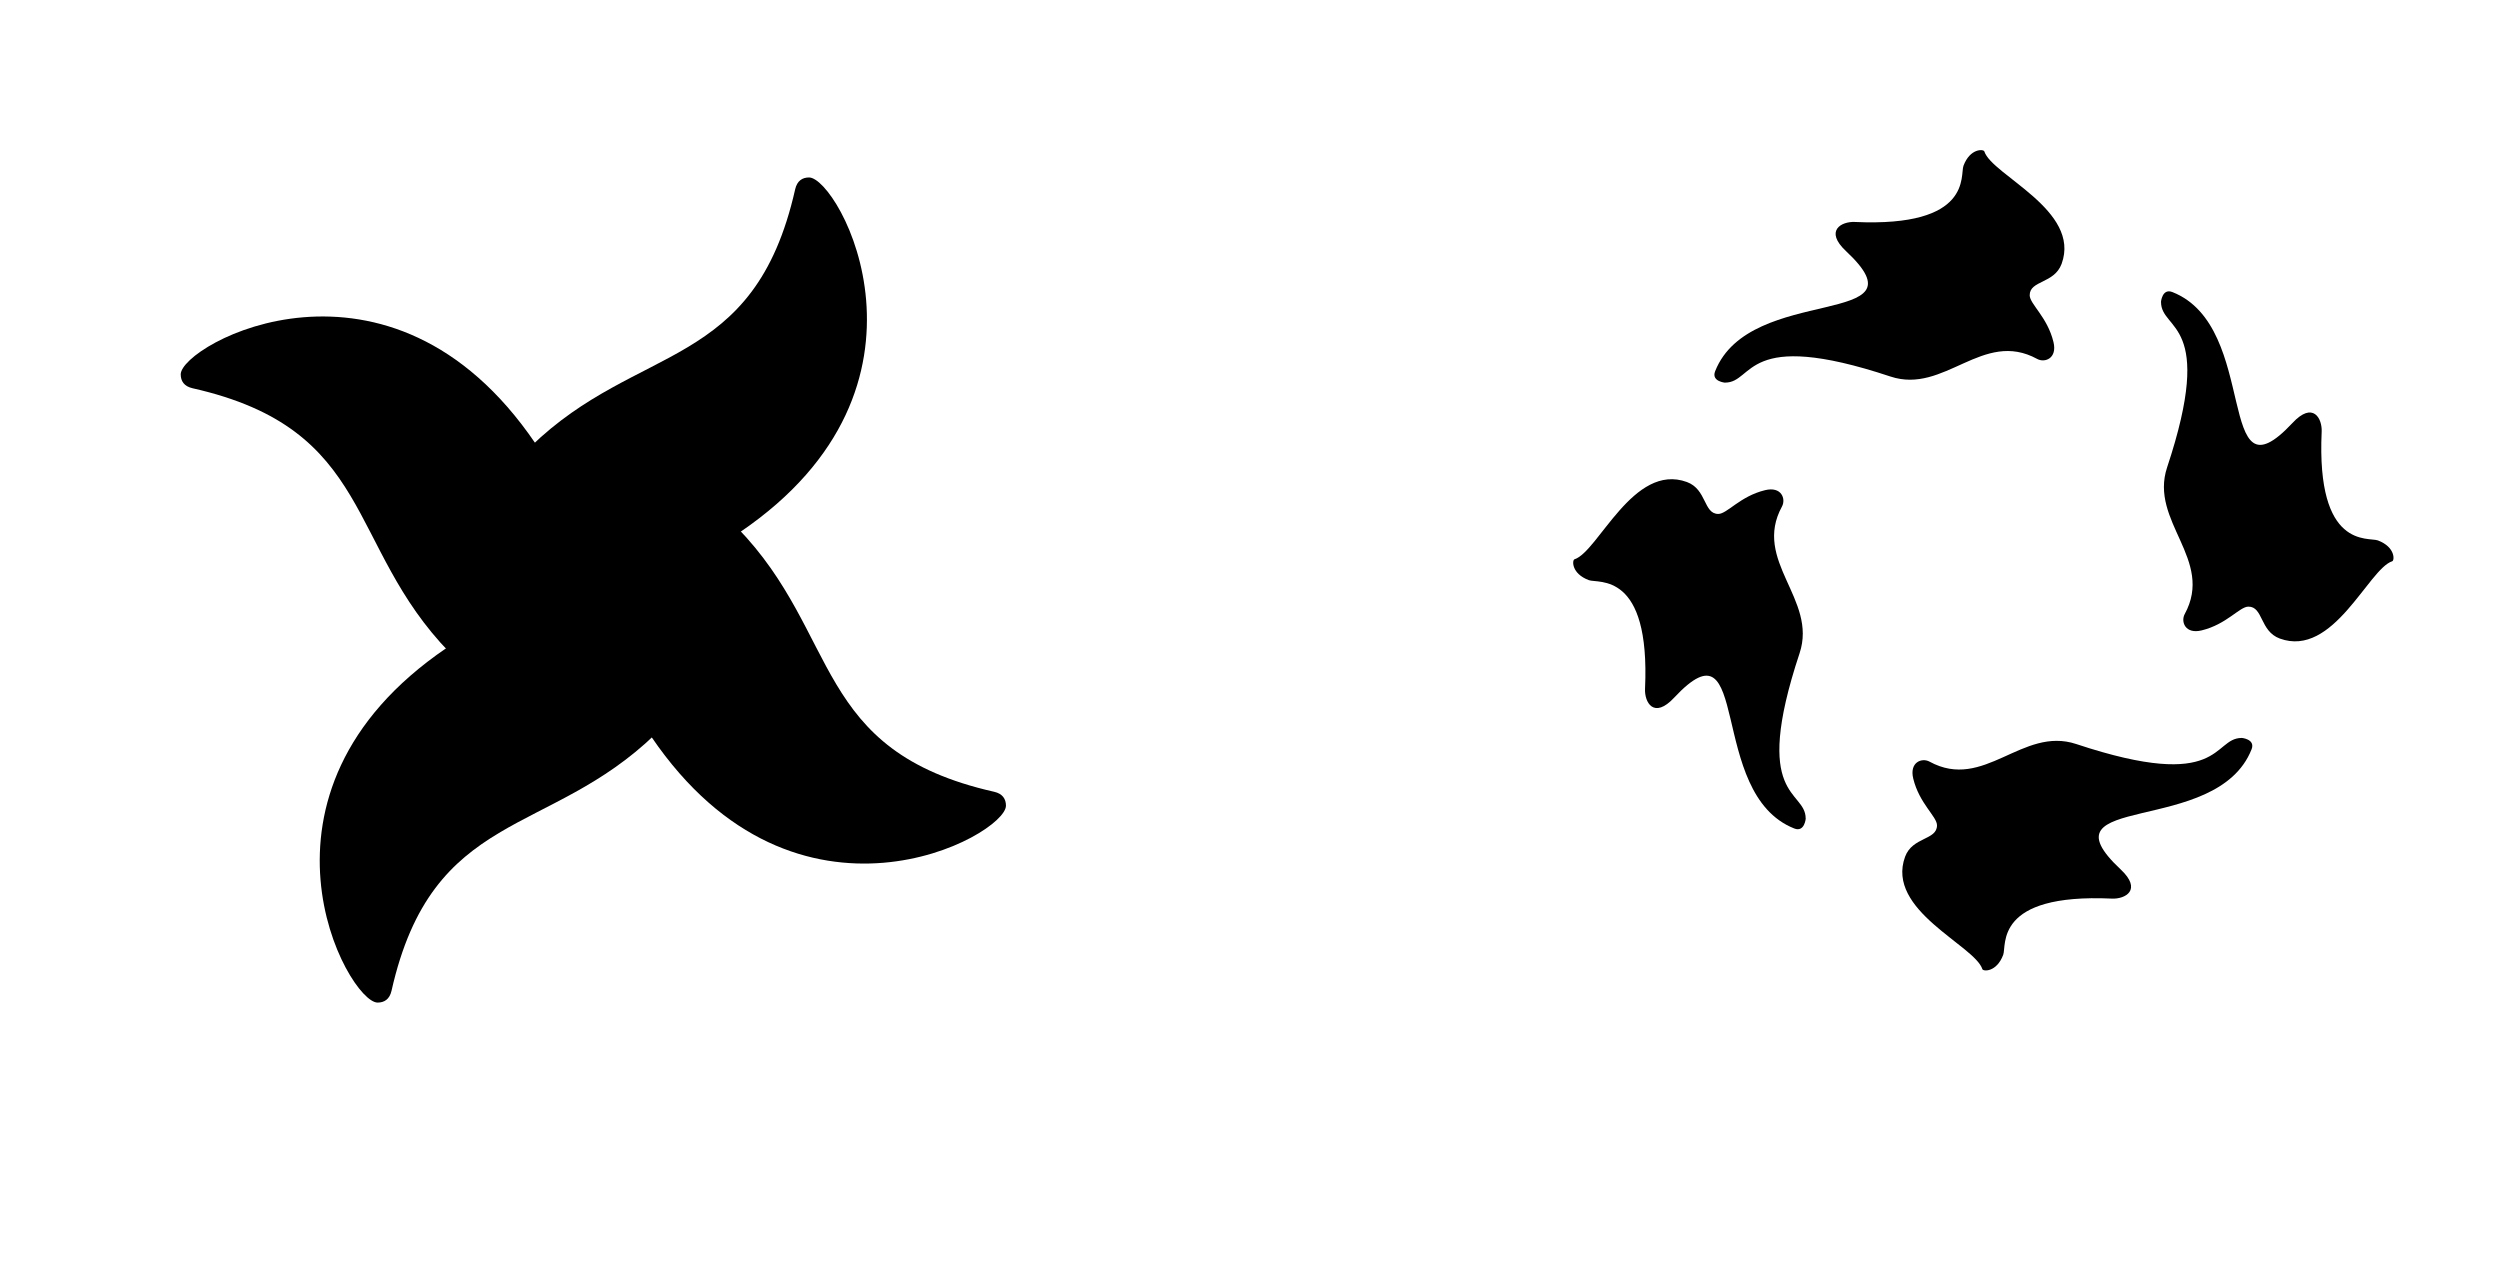
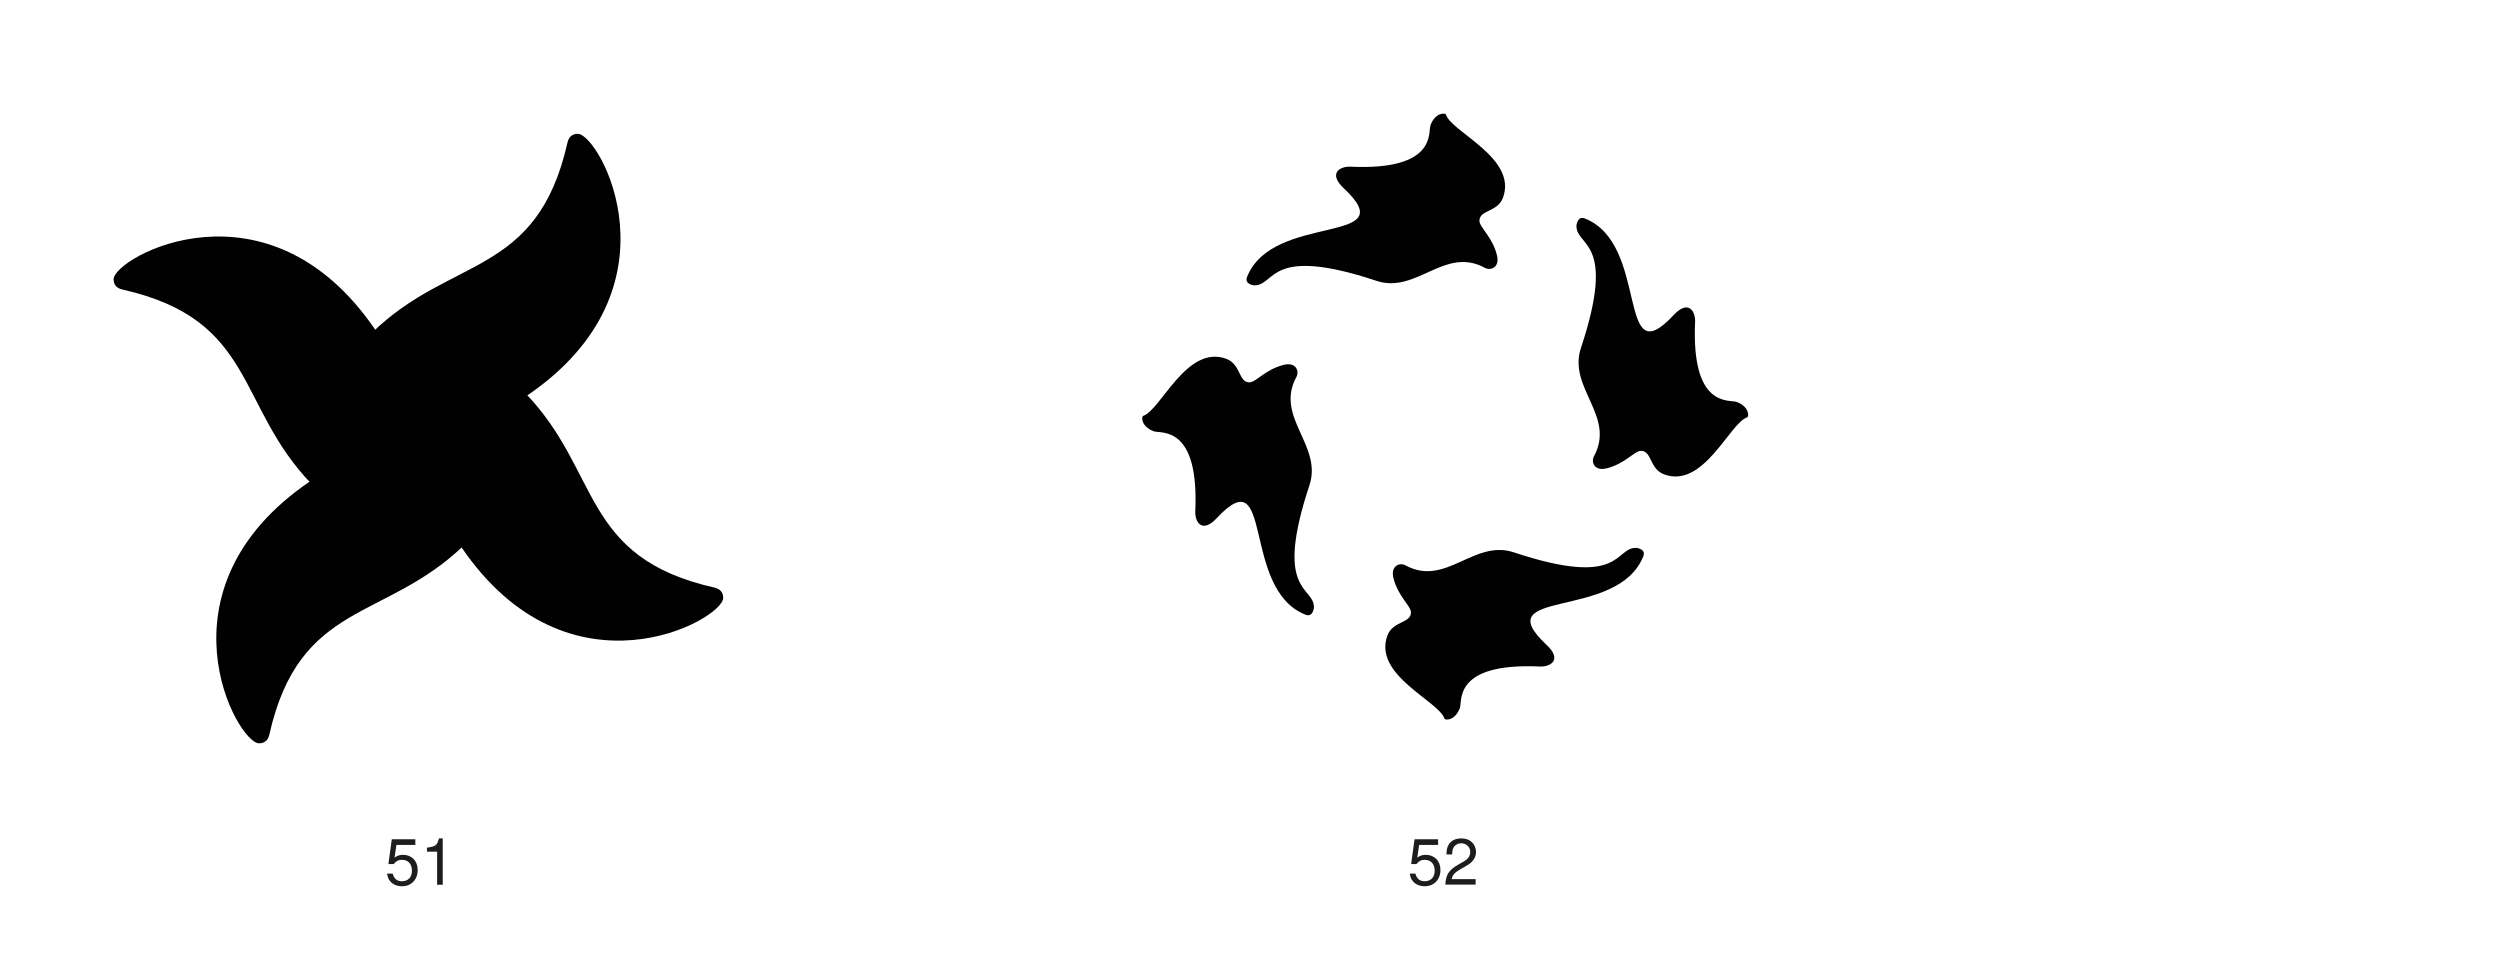
- <svg xmlns="http://www.w3.org/2000/svg" version="1.1" viewBox="0 0 230.33 118.5">
+ <svg xmlns="http://www.w3.org/2000/svg" id="Ebene_2" version="1.1" viewBox="0 0 311.81 118.76">
  <defs>
    <style>
      .st0 {
-         display: none;
+         fill: #010101;
+       }
+ 
+       .st1 {
+         fill: #1d1d1b;
+         font-family: Helvetica, Helvetica;
+         font-size: 8px;
      }
    </style>
  </defs>
-   <g id="_x35_3a" class="st0">
-     <g>
-       <path d="M110.36,46.01l-10.57-10.57c-2.77-2.77-2.77-7.25,0-10.02,2.77-2.77,7.25-2.77,10.02,0l1.77,1.77" />
-       <path d="M109.88,46.01l10.57-10.57c2.77-2.77,2.77-7.25,0-10.02-2.77-2.77-7.25-2.77-10.02,0l-1.77,1.77" />
-       <path d="M110.12,60.54c-.98,0-1.77-.79-1.77-1.77l-5.32-21.26,7.09,1.77" />
-       <path d="M110.12,60.54c.98,0,1.77-.79,1.77-1.77l5.32-21.26-7.09,1.77" />
-     </g>
-     <g>
-       <path d="M30.64,46.01l-10.57-10.57c-2.77-2.77-2.77-7.25,0-10.02,2.77-2.77,7.25-2.77,10.02,0l1.77,1.77" />
-       <path d="M30.16,46.01l10.57-10.57c2.77-2.77,2.77-7.25,0-10.02-2.77-2.77-7.25-2.77-10.02,0l-1.77,1.77" />
-       <path d="M30.4,60.54c-.98,0-1.77-.79-1.77-1.77l-5.32-21.26,7.09,1.77" />
-       <path d="M30.4,60.54c.98,0,1.77-.79,1.77-1.77l5.32-21.26-7.09,1.77" />
-     </g>
-     <g>
-       <path d="M30.16,71.54l10.57,10.57c2.77,2.77,2.77,7.26,0,10.02-2.77,2.77-7.25,2.77-10.02,0l-1.77-1.77" />
-       <path d="M30.64,71.54l-10.57,10.57c-2.77,2.77-2.77,7.26,0,10.02,2.77,2.77,7.25,2.77,10.02,0l1.77-1.77" />
-       <path d="M30.4,57c.98,0,1.77.79,1.77,1.77l5.32,21.26-7.09-1.77" />
-       <path d="M30.4,57c-.98,0-1.77.79-1.77,1.77l-5.32,21.26,7.09-1.77" />
-     </g>
-     <g>
-       <path d="M186.54,46.01l-10.57-10.57c-2.77-2.77-2.77-7.25,0-10.02,2.77-2.77,7.25-2.77,10.02,0l1.77,1.77" />
-       <path d="M186.06,46.01l10.57-10.57c2.77-2.77,2.77-7.25,0-10.02-2.77-2.77-7.25-2.77-10.02,0l-1.77,1.77" />
-       <path d="M186.3,60.54c-.98,0-1.77-.79-1.77-1.77l-5.32-21.26,7.09,1.77" />
-       <path d="M186.3,60.54c.98,0,1.77-.79,1.77-1.77l5.32-21.26-7.09,1.77" />
-     </g>
-     <g>
-       <path d="M174.24,54.6l-13.31,6.78c-3.49,1.78-7.76.39-9.53-3.1-1.78-3.49-.39-7.75,3.1-9.53l2.23-1.14" />
-       <path d="M174.09,55.06l-6.79-13.31c-1.78-3.49-6.04-4.87-9.53-3.1-3.49,1.78-4.87,6.04-3.1,9.53l1.14,2.23" />
-       <path d="M187.99,59.32c-.3.93-1.3,1.44-2.23,1.14l-21.86-1.51,3.87-6.19" />
-       <path d="M187.99,59.32c.3-.93-.21-1.93-1.14-2.23l-18.58-11.62-.5,7.29" />
-     </g>
-     <g>
-       <path d="M178.6,68.96l2.34,14.76c.61,3.87-2.02,7.5-5.89,8.11-3.87.61-7.5-2.03-8.11-5.89l-.39-2.47" />
-       <path d="M179,69.25l-14.76,2.34c-3.87.61-6.5,4.24-5.89,8.11.61,3.87,4.24,6.5,8.11,5.89l2.47-.39" />
-       <path d="M187.35,57.34c.79.58.97,1.68.39,2.47l-8.2,20.32-4.69-5.6" />
-       <path d="M187.35,57.34c-.79-.58-1.9-.4-2.47.39l-16.8,14.08,6.78,2.73" />
-     </g>
-     <g>
-       <path d="M193.61,69.25l14.76,2.34c3.87.61,6.51,4.24,5.89,8.11-.61,3.87-4.24,6.5-8.11,5.89l-2.47-.39" />
-       <path d="M194,68.96l-2.34,14.76c-.61,3.87,2.03,7.5,5.89,8.11,3.87.61,7.5-2.03,8.11-5.89l.39-2.47" />
-       <path d="M185.26,57.34c.79-.58,1.9-.4,2.47.39l16.8,14.07-6.78,2.73" />
-       <path d="M185.26,57.34c-.79.58-.97,1.68-.39,2.47l8.2,20.32,4.69-5.6" />
-     </g>
-     <g>
-       <path d="M198.52,55.06l6.79-13.31c1.78-3.49,6.04-4.88,9.53-3.1,3.49,1.78,4.87,6.04,3.1,9.53l-1.14,2.23" />
-       <path d="M198.37,54.6l13.32,6.78c3.49,1.78,7.76.39,9.53-3.1,1.78-3.49.39-7.75-3.1-9.53l-2.23-1.14" />
-       <path d="M184.62,59.32c-.3-.93.21-1.93,1.14-2.23l18.58-11.63.5,7.29" />
-       <path d="M184.62,59.32c.3.93,1.3,1.44,2.23,1.14l21.86-1.51-3.88-6.19" />
-     </g>
-     <g>
-       <path d="M98.94,64.95l-3.87,14.43c-1.01,3.78-4.9,6.02-8.68,5.01-3.78-1.01-6.02-4.9-5.01-8.68l.65-2.42" />
-       <path d="M99.19,65.37l-14.44-3.87c-3.78-1.01-7.67,1.23-8.68,5.01-1.01,3.78,1.23,7.67,5.01,8.68l2.42.65" />
-       <path d="M111.66,57.89c.49.85.2,1.93-.65,2.42l-15.75,15.23-2.01-7.02" />
-       <path d="M111.66,57.89c-.49-.85-1.57-1.14-2.42-.65l-21.07,6.03,5.08,5.25" />
-     </g>
-     <g>
-       <path d="M121.06,65.37l14.43-3.87c3.78-1.01,7.67,1.23,8.68,5.01,1.01,3.78-1.23,7.67-5.01,8.68l-2.42.65" />
-       <path d="M121.3,64.95l3.87,14.43c1.01,3.78,4.9,6.03,8.68,5.01,3.78-1.01,6.02-4.9,5.01-8.68l-.65-2.42" />
-       <path d="M108.59,57.89c.49-.85,1.57-1.14,2.42-.65l21.07,6.03-5.08,5.25" />
-       <path d="M108.59,57.89c-.49.85-.2,1.93.65,2.42l15.75,15.23,2.01-7.02" />
-     </g>
-   </g>
-   <g id="_x35_3b" class="st0">
-     <g>
-       <path d="M110.36,46.01l-10.57-10.57c-2.77-2.77-2.77-7.25,0-10.02,2.77-2.77,7.25-2.77,10.02,0l1.77,1.77" />
-       <path d="M109.88,46.01l10.57-10.57c2.77-2.77,2.77-7.25,0-10.02-2.77-2.77-7.25-2.77-10.02,0l-1.77,1.77" />
-       <path d="M110.12,60.54c-.98,0-1.77-.79-1.77-1.77l-3.54-19.49h5.32" />
-       <path d="M110.12,60.54c.98,0,1.77-.79,1.77-1.77l3.54-19.49h-5.32" />
-     </g>
-     <g>
-       <path d="M32.41,46.01l-10.57-10.57c-2.77-2.77-2.77-7.25,0-10.02,2.77-2.77,7.25-2.77,10.02,0l1.77,1.77" />
-       <path d="M31.93,46.01l10.57-10.57c2.77-2.77,2.77-7.25,0-10.02-2.77-2.77-7.25-2.77-10.02,0l-1.77,1.77" />
-       <path d="M32.17,60.54c-.98,0-1.77-.79-1.77-1.77l-3.54-19.49h5.32" />
-       <path d="M32.17,60.54c.98,0,1.77-.79,1.77-1.77l3.54-19.49h-5.32" />
-     </g>
-     <g>
-       <path d="M31.93,71.54l10.57,10.57c2.77,2.77,2.77,7.25,0,10.02-2.77,2.77-7.25,2.77-10.02,0l-1.77-1.77" />
-       <path d="M32.41,71.54l-10.57,10.57c-2.77,2.77-2.77,7.25,0,10.02,2.77,2.77,7.25,2.77,10.02,0l1.77-1.77" />
-       <path d="M32.17,57c.98,0,1.77.79,1.77,1.77l3.54,19.49h-5.32" />
-       <path d="M32.17,57c-.98,0-1.77.79-1.77,1.77l-3.54,19.49h5.32" />
-     </g>
-     <g>
-       <path d="M98.94,64.95l-3.87,14.43c-1.01,3.78-4.9,6.02-8.68,5.01-3.78-1.01-6.02-4.9-5.01-8.68l.65-2.42" />
-       <path d="M99.19,65.37l-14.44-3.87c-3.78-1.01-7.67,1.23-8.68,5.01-1.01,3.78,1.23,7.67,5.01,8.68l2.42.65" />
-       <path d="M111.66,57.89c.49.85.2,1.93-.65,2.42l-15.11,12.81-2.66-4.6" />
-       <path d="M111.66,57.89c-.49-.85-1.57-1.14-2.42-.65l-18.65,6.67,2.66,4.6" />
-     </g>
-     <g>
-       <path d="M121.06,65.37l14.44-3.87c3.78-1.01,7.67,1.23,8.68,5.01,1.01,3.78-1.23,7.67-5.01,8.68l-2.42.65" />
-       <path d="M121.3,64.95l3.87,14.43c1.01,3.78,4.9,6.03,8.68,5.01,3.78-1.01,6.02-4.9,5.01-8.68l-.65-2.42" />
-       <path d="M108.59,57.89c.49-.85,1.57-1.14,2.42-.65l18.65,6.67-2.66,4.6" />
-       <path d="M108.59,57.89c-.49.85-.2,1.93.65,2.42l15.11,12.81,2.66-4.6" />
-     </g>
-     <g>
-       <path d="M186.54,46.01l-10.57-10.57c-2.77-2.77-2.77-7.25,0-10.02,2.77-2.77,7.25-2.77,10.02,0l1.77,1.77" />
-       <path d="M186.06,46.01l10.57-10.57c2.77-2.77,2.77-7.25,0-10.02-2.77-2.77-7.25-2.77-10.02,0l-1.77,1.77" />
-       <path d="M186.3,60.54c-.98,0-1.77-.79-1.77-1.77l-3.54-19.49h5.32" />
-       <path d="M186.3,60.54c.98,0,1.77-.79,1.77-1.77l3.54-19.49h-5.32" />
-     </g>
-     <g>
-       <path d="M174.24,54.6l-13.31,6.78c-3.49,1.78-7.76.39-9.53-3.1-1.78-3.49-.39-7.75,3.1-9.53l2.23-1.14" />
-       <path d="M174.09,55.06l-6.79-13.31c-1.78-3.49-6.04-4.87-9.53-3.1-3.49,1.78-4.87,6.04-3.1,9.53l1.14,2.23" />
-       <path d="M187.99,59.32c-.3.93-1.3,1.44-2.23,1.14l-19.63-2.65,1.64-5.06" />
-       <path d="M187.99,59.32c.3-.93-.21-1.93-1.14-2.23l-17.44-9.39-1.64,5.06" />
-     </g>
-     <g>
-       <path d="M178.6,68.96l2.34,14.76c.61,3.87-2.02,7.5-5.89,8.11-3.87.61-7.5-2.02-8.11-5.89l-.39-2.47" />
-       <path d="M179,69.24l-14.76,2.34c-3.87.61-6.5,4.24-5.89,8.11.61,3.87,4.24,6.5,8.11,5.89l2.47-.39" />
-       <path d="M187.35,57.34c.79.58.97,1.68.39,2.47l-8.59,17.85-4.3-3.12" />
-       <path d="M187.35,57.34c-.79-.58-1.9-.4-2.47.39l-14.32,13.68,4.3,3.12" />
-     </g>
-     <g>
-       <path d="M193.61,69.24l14.76,2.34c3.87.61,6.5,4.24,5.89,8.11-.61,3.87-4.24,6.5-8.11,5.89l-2.47-.39" />
-       <path d="M194,68.96l-2.34,14.76c-.61,3.87,2.02,7.5,5.89,8.11,3.87.61,7.5-2.03,8.11-5.89l.39-2.47" />
-       <path d="M185.26,57.34c.79-.58,1.9-.4,2.47.39l14.32,13.68-4.3,3.12" />
-       <path d="M185.26,57.34c-.79.58-.97,1.68-.39,2.47l8.59,17.85,4.3-3.12" />
-     </g>
-     <g>
-       <path d="M198.52,55.06l6.79-13.31c1.78-3.49,6.04-4.88,9.53-3.1,3.49,1.78,4.88,6.04,3.1,9.53l-1.14,2.23" />
-       <path d="M198.37,54.6l13.31,6.78c3.49,1.78,7.76.39,9.53-3.1,1.78-3.49.39-7.76-3.1-9.53l-2.23-1.14" />
-       <path d="M184.62,59.32c-.3-.93.21-1.93,1.14-2.23l17.44-9.39,1.64,5.05" />
-       <path d="M184.62,59.32c.3.93,1.3,1.44,2.23,1.14l19.63-2.65-1.64-5.06" />
-     </g>
-   </g>
+   <text class="st1" transform="translate(47.99 110.35)">
+     <tspan x="0" y="0">51</tspan>
+   </text>
+   <text class="st1" transform="translate(175.55 110.35)">
+     <tspan x="0" y="0">52</tspan>
+   </text>
  <g id="_x35_1-52">
    <g>
-       <path d="M60.01,67.88c13.43,19.75,32.67,9.09,32.67,6.35,0-.61-.3-1.1-1.08-1.28-16.78-3.78-14.1-14.48-23.69-24.35-2.34-2.41-17.25,5.53-7.9,19.28Z" />
-       <path d="M49.32,40.84c-13.43-19.75-32.67-9.09-32.67-6.35,0,.61.3,1.1,1.09,1.28,16.78,3.78,14.1,14.48,23.69,24.35,2.34,2.41,17.25-5.53,7.9-19.28Z" />
-       <path d="M68.19,49.02c19.75-13.43,9.09-32.67,6.35-32.67-.61,0-1.1.3-1.28,1.09-3.78,16.78-14.48,14.1-24.35,23.69-2.41,2.34,5.53,17.25,19.28,7.9Z" />
-       <path d="M41.14,59.7c-19.75,13.43-9.09,32.67-6.35,32.67.61,0,1.1-.3,1.28-1.08,3.78-16.78,14.48-14.1,24.35-23.69,2.41-2.34-5.53-17.25-19.28-7.9Z" />
-       <path d="M63.36,53.88c0,4.99-4.04,9.03-9.03,9.03s-9.03-4.04-9.03-9.03,4.04-9.03,9.03-9.03,9.03,4.04,9.03,9.03Z" />
+       <path class="st0" d="M57.53,68.22c13.43,19.75,32.67,9.09,32.67,6.35,0-.61-.3-1.1-1.08-1.28-16.78-3.78-14.1-14.48-23.69-24.35-2.34-2.41-17.25,5.53-7.9,19.28h0Z" />
+       <path class="st0" d="M46.84,41.18c-13.43-19.75-32.67-9.09-32.67-6.35,0,.61.3,1.1,1.09,1.28,16.78,3.78,14.1,14.48,23.69,24.35,2.34,2.41,17.25-5.53,7.9-19.28h-.01Z" />
+       <path class="st0" d="M65.71,49.36c19.75-13.43,9.09-32.67,6.35-32.67-.61,0-1.1.3-1.28,1.09-3.78,16.78-14.48,14.1-24.35,23.69-2.41,2.34,5.53,17.25,19.28,7.9h0Z" />
+       <path class="st0" d="M38.66,60.04c-19.75,13.43-9.09,32.67-6.35,32.67.61,0,1.1-.3,1.28-1.08,3.78-16.78,14.48-14.1,24.35-23.69,2.41-2.34-5.53-17.25-19.28-7.9h0Z" />
+       <path class="st0" d="M60.88,54.22c0,4.99-4.04,9.03-9.03,9.03s-9.03-4.04-9.03-9.03,4.04-9.03,9.03-9.03,9.03,4.04,9.03,9.03Z" />
    </g>
-     <path d="M158.94,35.25c2.69,0,1.69-5.06,15.23-.56,4.99,1.66,8.49-4.37,13.52-1.62.69.38,1.87-.04,1.5-1.56-.56-2.31-2.19-3.5-2.19-4.31,0-1.38,2.26-1.05,2.94-2.89,1.81-4.94-6.41-8.16-7.12-10.36-.07-.22-1.31-.3-1.92,1.32-.33.86.86,5.68-10.01,5.18-1.23-.06-2.83.8-.81,2.69,7.69,7.19-8.85,2.94-12.06,11.06-.38.96.94,1.06.94,1.06Z" />
-     <path d="M206.52,67.99c-2.69,0-1.69,5.06-15.23.56-4.99-1.66-8.49,4.37-13.52,1.62-.69-.38-1.87.04-1.5,1.56.56,2.31,2.19,3.5,2.19,4.31,0,1.38-2.26,1.05-2.94,2.89-1.81,4.94,6.41,8.16,7.12,10.36.07.22,1.31.3,1.92-1.32.33-.87-.86-5.68,10.01-5.18,1.23.06,2.83-.8.81-2.69-7.69-7.19,8.85-2.94,12.06-11.06.38-.96-.94-1.06-.94-1.06Z" />
-     <path d="M166.36,75.41c0-2.69-5.06-1.69-.56-15.23,1.66-4.99-4.37-8.49-1.62-13.52.37-.69-.04-1.87-1.56-1.5-2.31.56-3.5,2.19-4.31,2.19-1.37,0-1.05-2.26-2.89-2.94-4.94-1.81-8.16,6.41-10.36,7.12-.22.07-.3,1.31,1.32,1.92.87.33,5.68-.86,5.18,10.01-.06,1.23.8,2.84,2.69.81,7.19-7.69,2.94,8.85,11.06,12.06.96.38,1.06-.94,1.06-.94Z" />
-     <path d="M199.1,27.83c0,2.69,5.06,1.69.56,15.23-1.66,4.99,4.37,8.49,1.62,13.52-.37.69.04,1.87,1.56,1.5,2.31-.56,3.5-2.19,4.31-2.19,1.37,0,1.05,2.26,2.89,2.94,4.94,1.81,8.16-6.41,10.36-7.12.22-.07.3-1.31-1.32-1.92-.87-.33-5.68.86-5.18-10.01.06-1.23-.8-2.84-2.69-.81-7.19,7.69-2.94-8.85-11.06-12.06-.96-.38-1.06.94-1.06.94Z" />
+     <path class="st0" d="M156.46,35.59c2.69,0,1.69-5.06,15.23-.56,4.99,1.66,8.49-4.37,13.52-1.62.69.38,1.87-.04,1.5-1.56-.56-2.31-2.19-3.5-2.19-4.31,0-1.38,2.26-1.05,2.94-2.89,1.81-4.94-6.41-8.16-7.12-10.36-.07-.22-1.31-.3-1.92,1.32-.33.86.86,5.68-10.01,5.18-1.23-.06-2.83.8-.81,2.69,7.69,7.19-8.85,2.94-12.06,11.06-.38.96.94,1.06.94,1.06h-.02Z" />
+     <path class="st0" d="M204.04,68.33c-2.69,0-1.69,5.06-15.23.56-4.99-1.66-8.49,4.37-13.52,1.62-.69-.38-1.87.04-1.5,1.56.56,2.31,2.19,3.5,2.19,4.31,0,1.38-2.26,1.05-2.94,2.89-1.81,4.94,6.41,8.16,7.12,10.36.07.22,1.31.3,1.92-1.32.33-.87-.86-5.68,10.01-5.18,1.23.06,2.83-.8.81-2.69-7.69-7.19,8.85-2.94,12.06-11.06.38-.96-.94-1.06-.94-1.06h.02Z" />
+     <path class="st0" d="M163.88,75.75c0-2.69-5.06-1.69-.56-15.23,1.66-4.99-4.37-8.49-1.62-13.52.37-.69-.04-1.87-1.56-1.5-2.31.56-3.5,2.19-4.31,2.19-1.37,0-1.05-2.26-2.89-2.94-4.94-1.81-8.16,6.41-10.36,7.12-.22.07-.3,1.31,1.32,1.92.87.33,5.68-.86,5.18,10.01-.06,1.23.8,2.84,2.69.81,7.19-7.69,2.94,8.85,11.06,12.06.96.38,1.06-.94,1.06-.94v.02Z" />
+     <path class="st0" d="M196.62,28.17c0,2.69,5.06,1.69.56,15.23-1.66,4.99,4.37,8.49,1.62,13.52-.37.69.04,1.87,1.56,1.5,2.31-.56,3.5-2.19,4.31-2.19,1.37,0,1.05,2.26,2.89,2.94,4.94,1.81,8.16-6.41,10.36-7.12.22-.07.3-1.31-1.32-1.92-.87-.33-5.68.86-5.18-10.01.06-1.23-.8-2.84-2.69-.81-7.19,7.69-2.94-8.85-11.06-12.06-.96-.38-1.06.94-1.06.94v-.02Z" />
  </g>
</svg>
